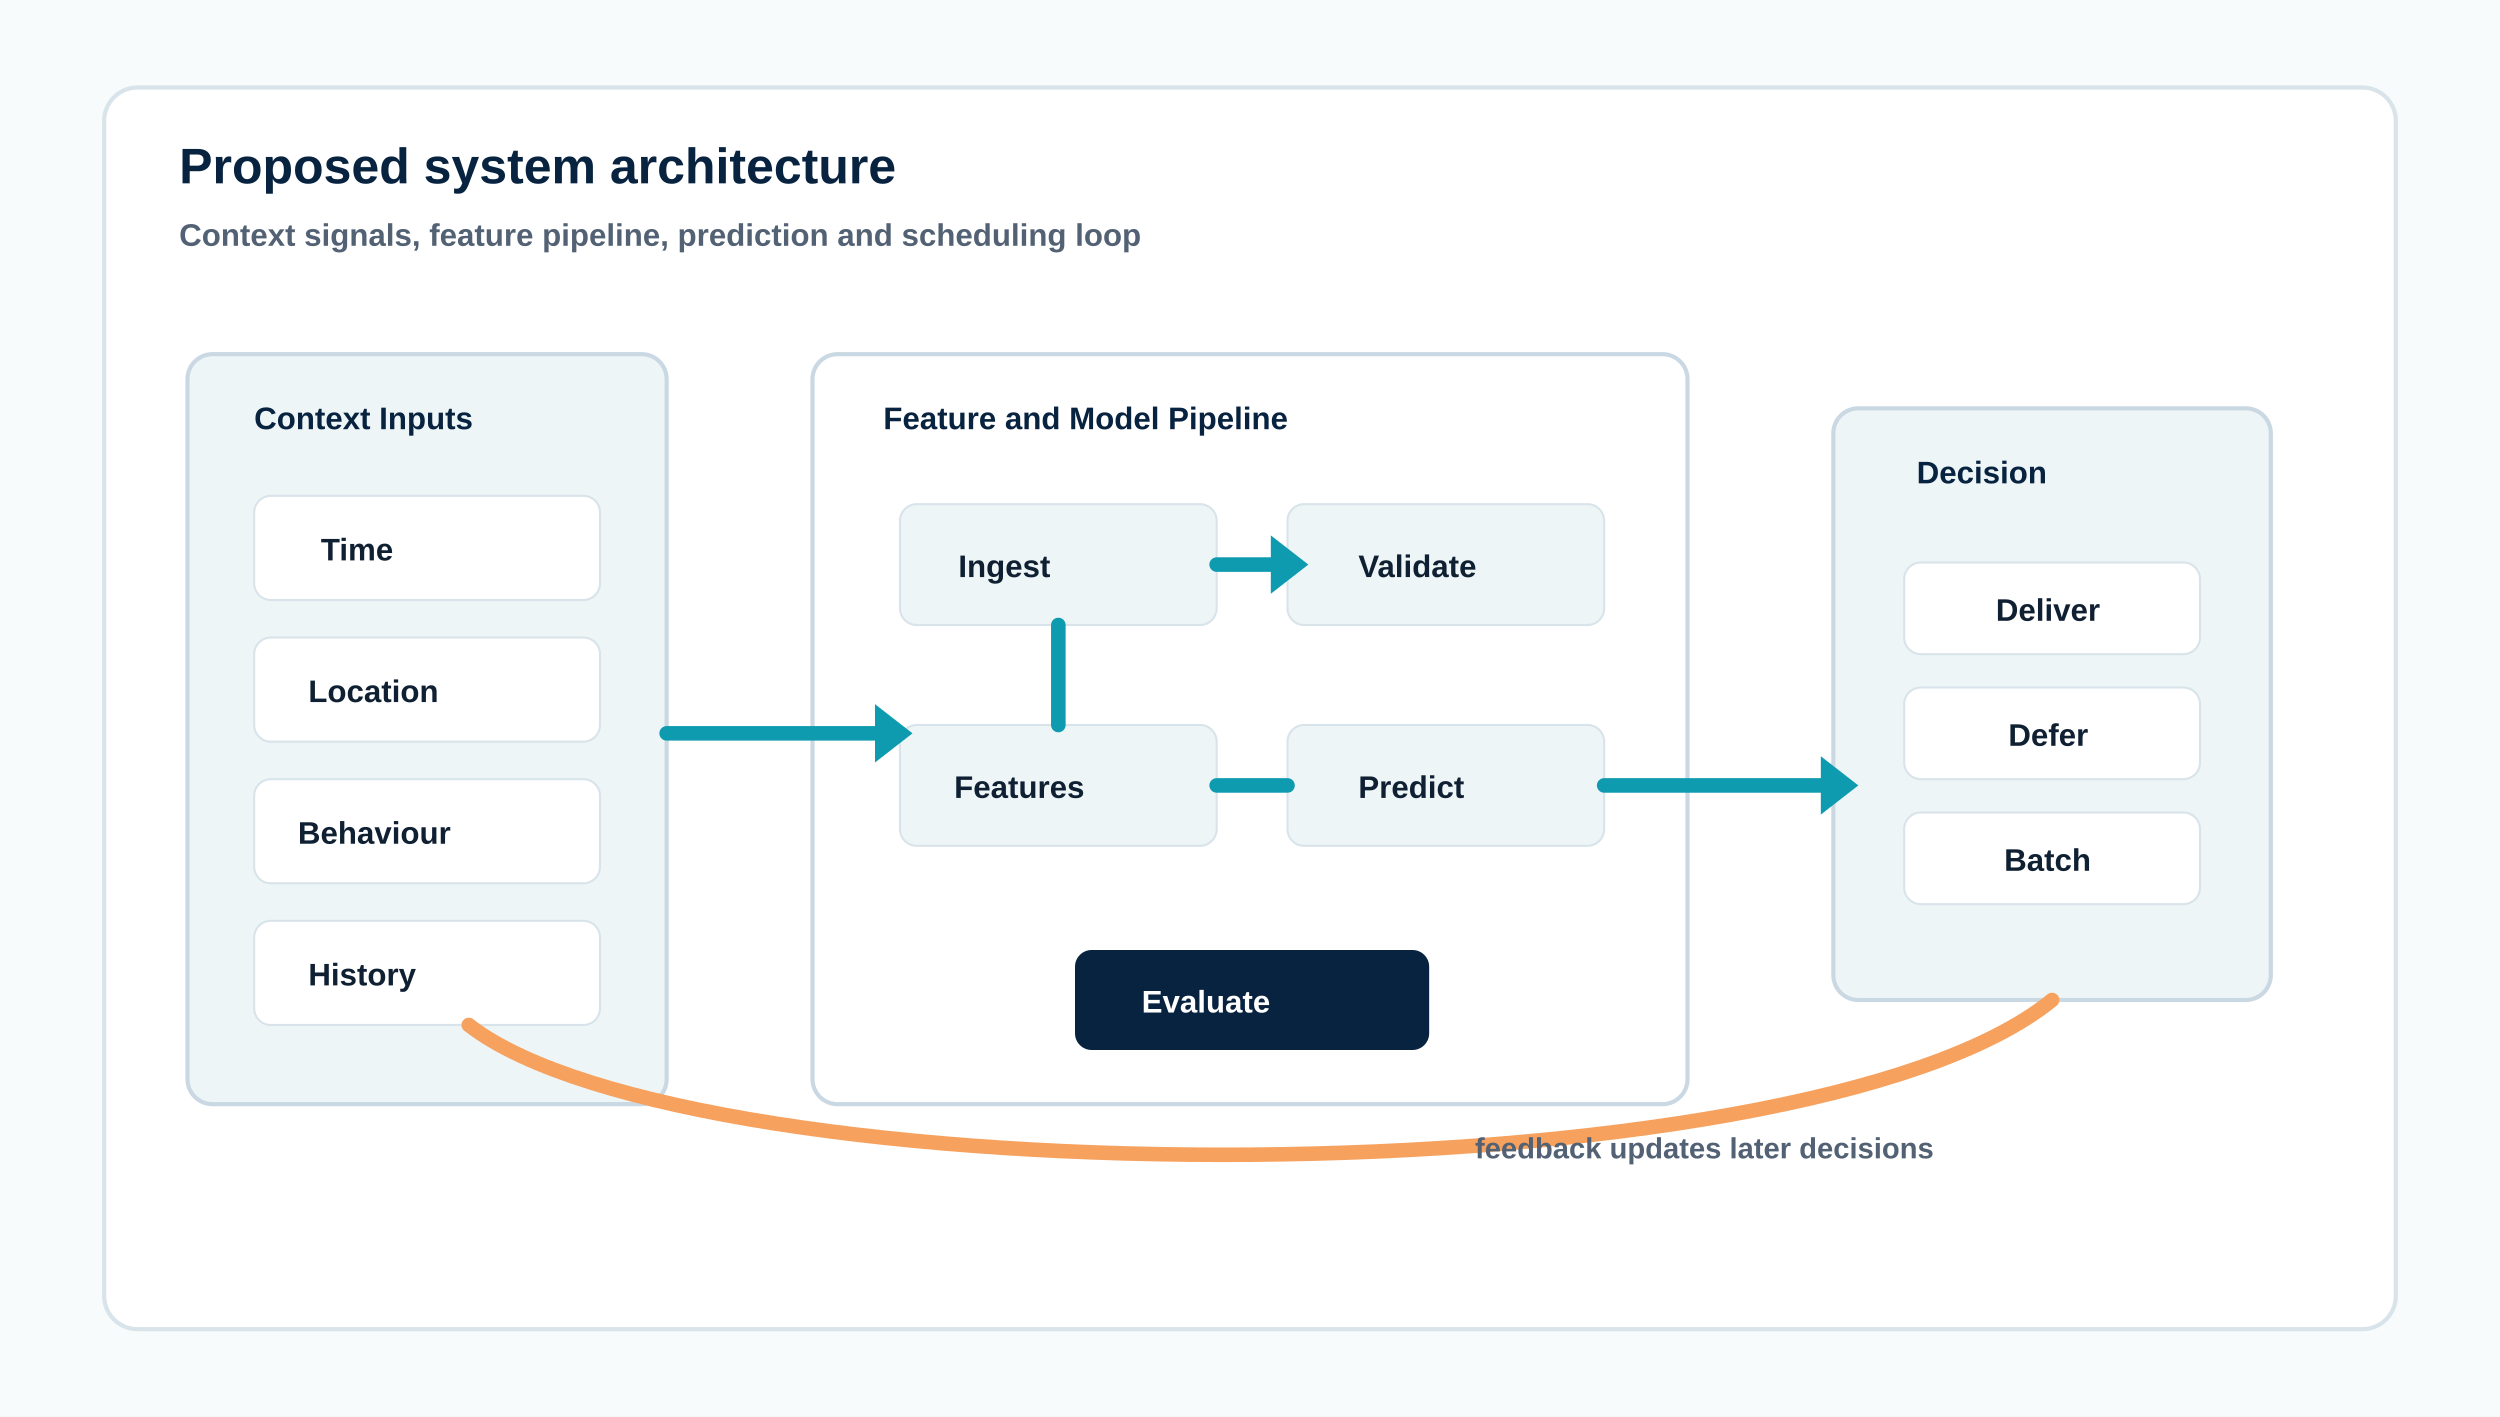
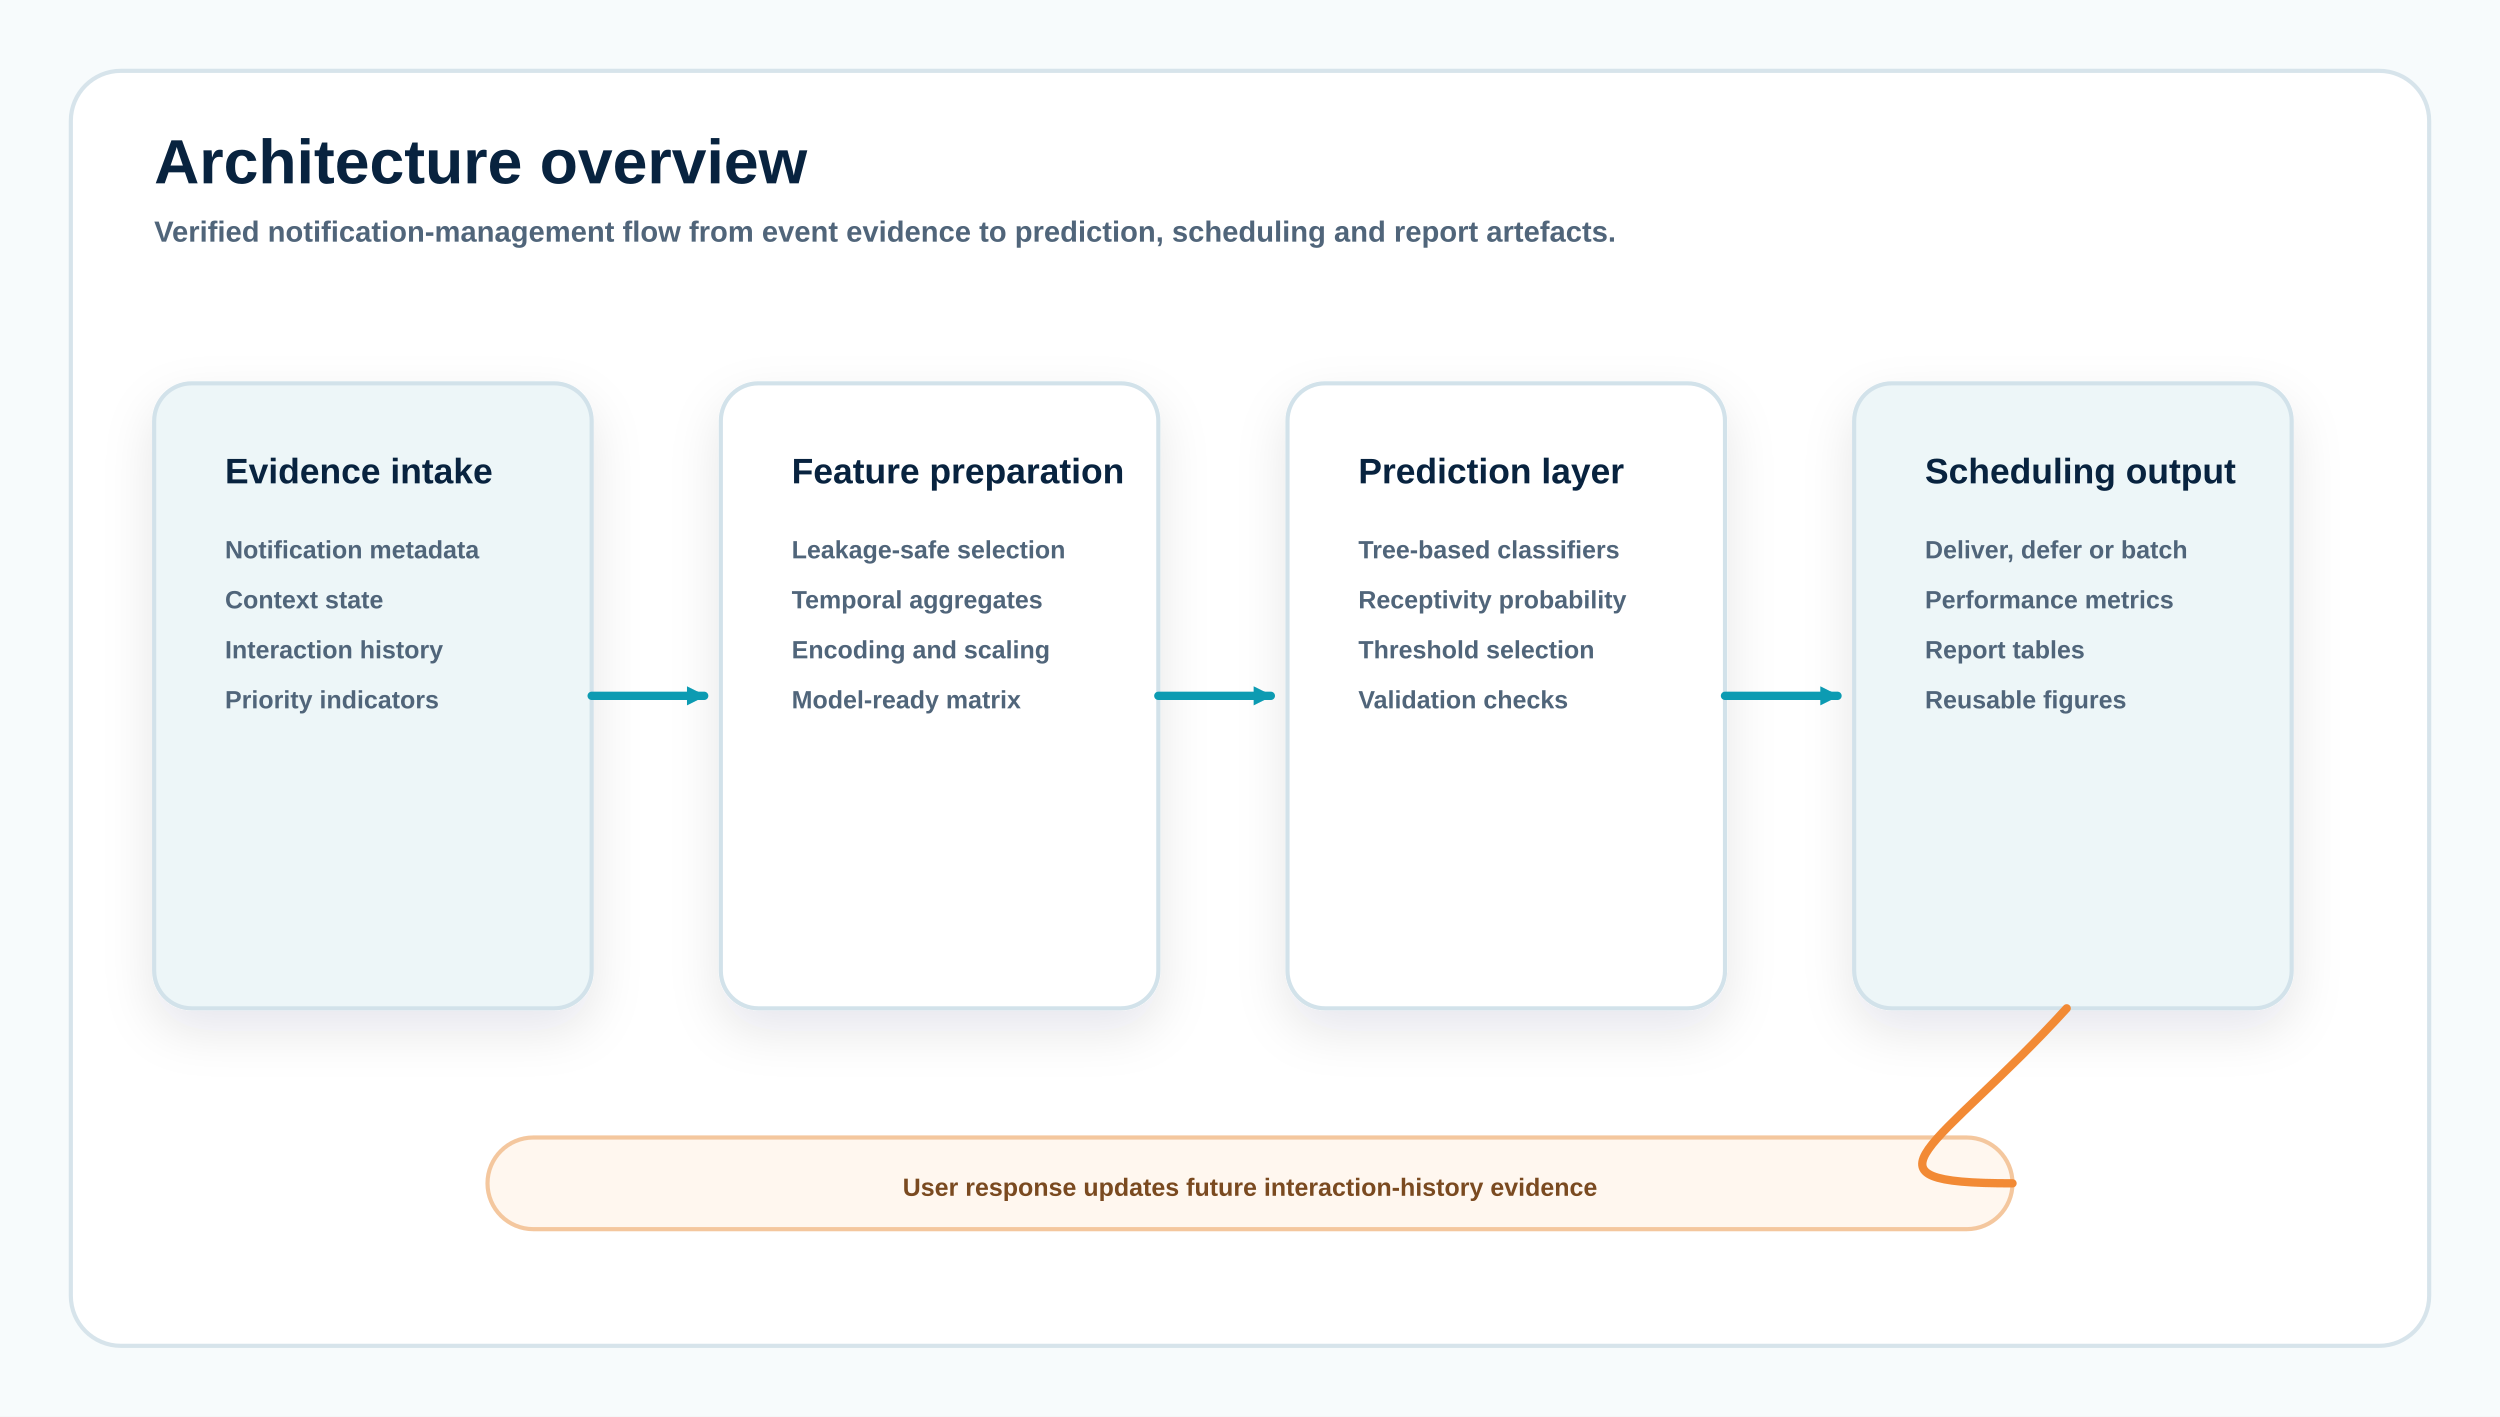
- <svg xmlns="http://www.w3.org/2000/svg" viewBox="0 0 1200 680" role="img">
+ <svg xmlns="http://www.w3.org/2000/svg" width="1200" height="680" viewBox="0 0 1200 680" role="img" aria-labelledby="title desc">
+   <defs>
+     <filter id="shadow" x="-12%" y="-14%" width="124%" height="132%">
+       <feDropShadow dx="0" dy="10" stdDeviation="12" flood-color="#08233f" flood-opacity="0.10" />
+     </filter>
+     <marker id="arrow" viewBox="0 0 12 12" refX="10" refY="6" markerWidth="11" markerHeight="11" orient="auto" markerUnits="userSpaceOnUse">
+       <path d="M1 1L11 6L1 11Z" fill="#0c9bb2" />
+     </marker>
+     <style>
+       .title{font-family:Arial,Helvetica,sans-serif;font-size:30px;font-weight:800;fill:#08233f}.sub{font-family:Arial,Helvetica,sans-serif;font-size:14px;font-weight:650;fill:#50657a}.head{font-family:Arial,Helvetica,sans-serif;font-size:17px;font-weight:800;fill:#08233f}.copy{font-family:Arial,Helvetica,sans-serif;font-size:12px;font-weight:650;fill:#50657a}.flow{stroke:#0c9bb2;stroke-width:4;fill:none;stroke-linecap:round;marker-end:url(#arrow)}.soft{fill:#edf6f8;stroke:#d2e2ea;stroke-width:2}.card{fill:#fff;stroke:#d2e2ea;stroke-width:2}
+     </style>
+   </defs>
  <rect width="1200" height="680" fill="#f7fbfc" />
-   <rect x="50" y="42" width="1100" height="596" rx="16" fill="#fff" stroke="#d8e3ea" stroke-width="2" />
-   <text x="86" y="88" fill="#08233f" font-family="Segoe UI, Arial, sans-serif" font-size="24" font-weight="900">Proposed system architecture</text>
-   <text x="86" y="118" fill="#526173" font-family="Segoe UI, Arial, sans-serif" font-size="15" font-weight="700">Context signals, feature pipeline, prediction and scheduling loop</text>
-   <g font-family="Segoe UI, Arial, sans-serif" font-size="15" font-weight="900">
-     <rect x="90" y="170" width="230" height="360" rx="12" fill="#eef5f7" stroke="#c9d8e2" stroke-width="2" />
-     <text x="122" y="206" fill="#08233f">Context Inputs</text>
-     <rect x="122" y="238" width="166" height="50" rx="8" fill="#fff" stroke="#d8e3ea" />
-     <text x="154" y="269" fill="#102033">Time</text>
-     <rect x="122" y="306" width="166" height="50" rx="8" fill="#fff" stroke="#d8e3ea" />
-     <text x="148" y="337" fill="#102033">Location</text>
-     <rect x="122" y="374" width="166" height="50" rx="8" fill="#fff" stroke="#d8e3ea" />
-     <text x="143" y="405" fill="#102033">Behaviour</text>
-     <rect x="122" y="442" width="166" height="50" rx="8" fill="#fff" stroke="#d8e3ea" />
-     <text x="148" y="473" fill="#102033">History</text>
-     <rect x="390" y="170" width="420" height="360" rx="12" fill="#fff" stroke="#c9d8e2" stroke-width="2" />
-     <text x="424" y="206" fill="#08233f">Feature and Model Pipeline</text>
-     <rect x="432" y="242" width="152" height="58" rx="8" fill="#eef5f7" stroke="#d8e3ea" />
-     <text x="460" y="277" fill="#102033">Ingest</text>
-     <rect x="618" y="242" width="152" height="58" rx="8" fill="#eef5f7" stroke="#d8e3ea" />
-     <text x="652" y="277" fill="#102033">Validate</text>
-     <rect x="432" y="348" width="152" height="58" rx="8" fill="#eef5f7" stroke="#d8e3ea" />
-     <text x="458" y="383" fill="#102033">Features</text>
-     <rect x="618" y="348" width="152" height="58" rx="8" fill="#eef5f7" stroke="#d8e3ea" />
-     <text x="652" y="383" fill="#102033">Predict</text>
-     <rect x="516" y="456" width="170" height="48" rx="8" fill="#08233f" />
-     <text x="548" y="486" fill="#fff">Evaluate</text>
-     <rect x="880" y="196" width="210" height="284" rx="12" fill="#eef5f7" stroke="#c9d8e2" stroke-width="2" />
-     <text x="920" y="232" fill="#08233f">Decision</text>
-     <rect x="914" y="270" width="142" height="44" rx="8" fill="#fff" stroke="#d8e3ea" />
-     <text x="958" y="298" fill="#102033">Deliver</text>
-     <rect x="914" y="330" width="142" height="44" rx="8" fill="#fff" stroke="#d8e3ea" />
-     <text x="964" y="358" fill="#102033">Defer</text>
-     <rect x="914" y="390" width="142" height="44" rx="8" fill="#fff" stroke="#d8e3ea" />
-     <text x="962" y="418" fill="#102033">Batch</text>
+   <rect x="34" y="34" width="1132" height="612" rx="24" fill="#fff" stroke="#d7e4eb" stroke-width="2" />
+   <text x="74" y="88" class="title">Architecture overview</text>
+   <text x="74" y="116" class="sub">Verified notification-management flow from event evidence to prediction, scheduling and report artefacts.</text>
+   <g filter="url(#shadow)">
+     <rect x="74" y="184" width="210" height="300" rx="18" class="soft" />
+     <rect x="346" y="184" width="210" height="300" rx="18" class="card" />
+     <rect x="618" y="184" width="210" height="300" rx="18" class="card" />
+     <rect x="890" y="184" width="210" height="300" rx="18" class="soft" />
  </g>
-   <g stroke="#0e9bb0" stroke-width="7" fill="none" stroke-linecap="round" stroke-linejoin="round">
-     <path d="M320 352h108" />
-     <path d="M584 271h34" />
-     <path d="M508 300v48" />
-     <path d="M584 377h34" />
-     <path d="M770 377h112" />
-     <path d="M985 480c-120 98-652 96-760 12" stroke="#f6a15e" />
+   <text x="108" y="232" class="head">Evidence intake</text>
+   <text x="108" y="268" class="copy">Notification metadata</text>
+   <text x="108" y="292" class="copy">Context state</text>
+   <text x="108" y="316" class="copy">Interaction history</text>
+   <text x="108" y="340" class="copy">Priority indicators</text>
+   <text x="380" y="232" class="head">Feature preparation</text>
+   <text x="380" y="268" class="copy">Leakage-safe selection</text>
+   <text x="380" y="292" class="copy">Temporal aggregates</text>
+   <text x="380" y="316" class="copy">Encoding and scaling</text>
+   <text x="380" y="340" class="copy">Model-ready matrix</text>
+   <text x="652" y="232" class="head">Prediction layer</text>
+   <text x="652" y="268" class="copy">Tree-based classifiers</text>
+   <text x="652" y="292" class="copy">Receptivity probability</text>
+   <text x="652" y="316" class="copy">Threshold selection</text>
+   <text x="652" y="340" class="copy">Validation checks</text>
+   <text x="924" y="232" class="head">Scheduling output</text>
+   <text x="924" y="268" class="copy">Deliver, defer or batch</text>
+   <text x="924" y="292" class="copy">Performance metrics</text>
+   <text x="924" y="316" class="copy">Report tables</text>
+   <text x="924" y="340" class="copy">Reusable figures</text>
+   <path d="M284 334H338" class="flow" />
+   <path d="M556 334H610" class="flow" />
+   <path d="M828 334H882" class="flow" />
+   <g>
+     <rect x="234" y="546" width="732" height="44" rx="22" fill="#fff7ef" stroke="#f4c79e" stroke-width="2" />
+     <text x="600" y="574" text-anchor="middle" class="copy" style="font-weight:800;fill:#7a4a20">User response updates future interaction-history evidence</text>
  </g>
-   <g fill="#0e9bb0">
-     <path d="M420 338l18 14-18 14z" />
-     <path d="M610 257l18 14-18 14z" />
-     <path d="M874 363l18 14-18 14z" />
-   </g>
-   <text x="708" y="556" fill="#526173" font-family="Segoe UI, Arial, sans-serif" font-size="14" font-weight="800">feedback updates later decisions</text>
+   <path d="M992 484C930 552 886 568 966 568" fill="none" stroke="#f28a35" stroke-width="4" stroke-linecap="round" />
</svg>
